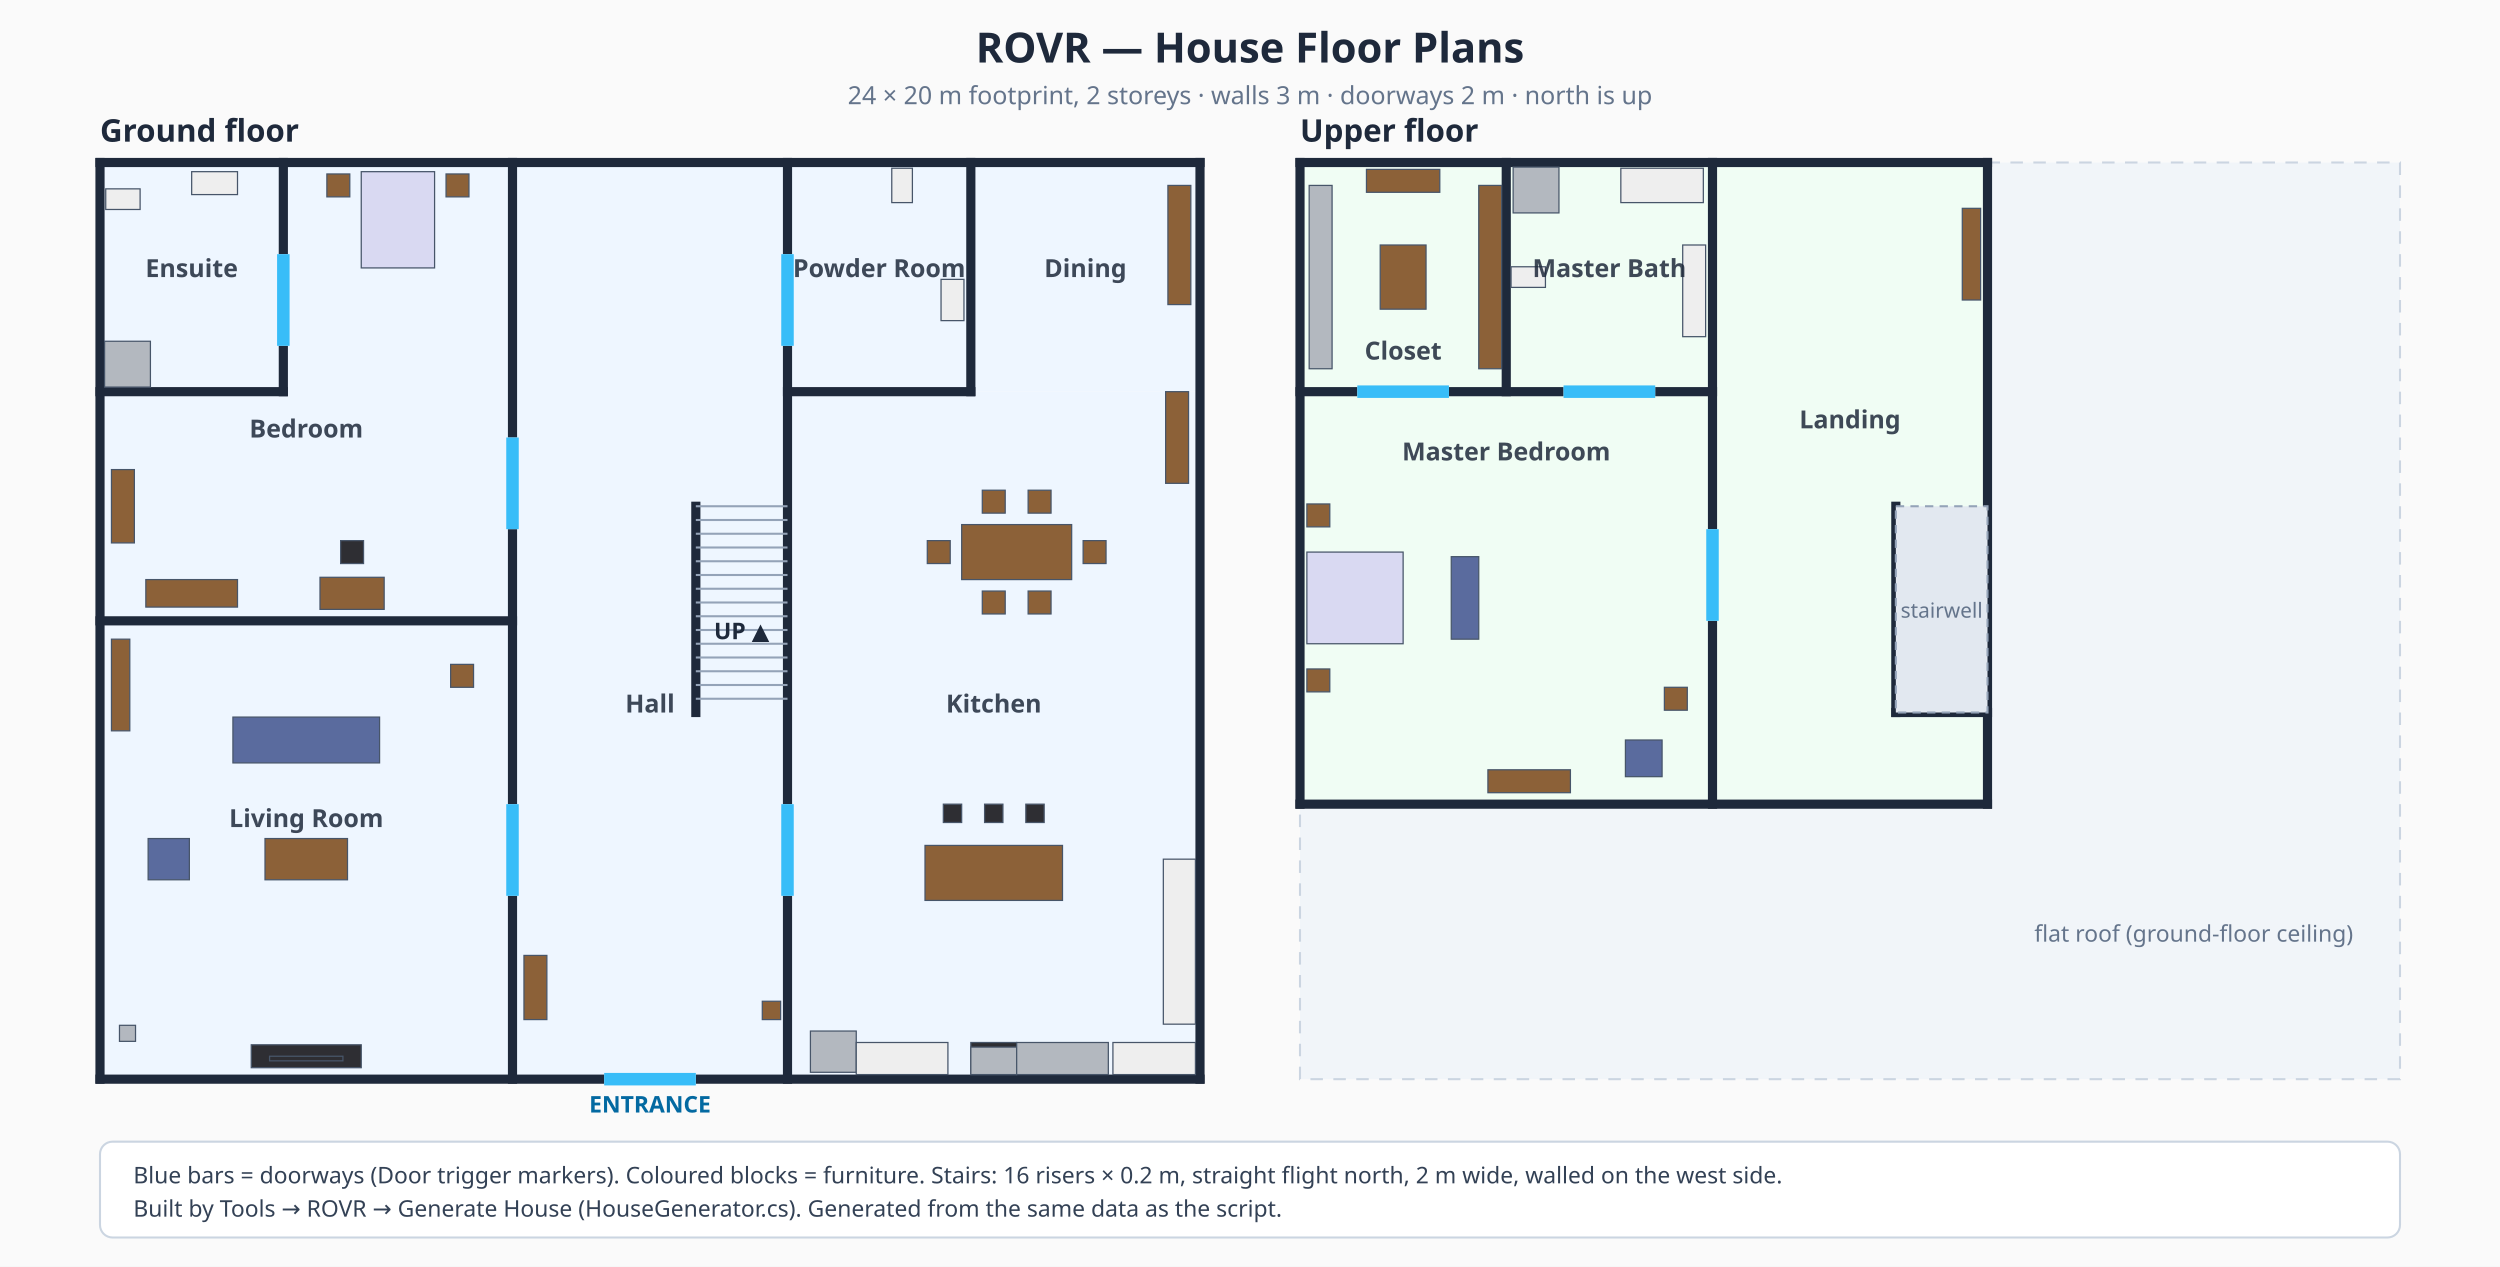
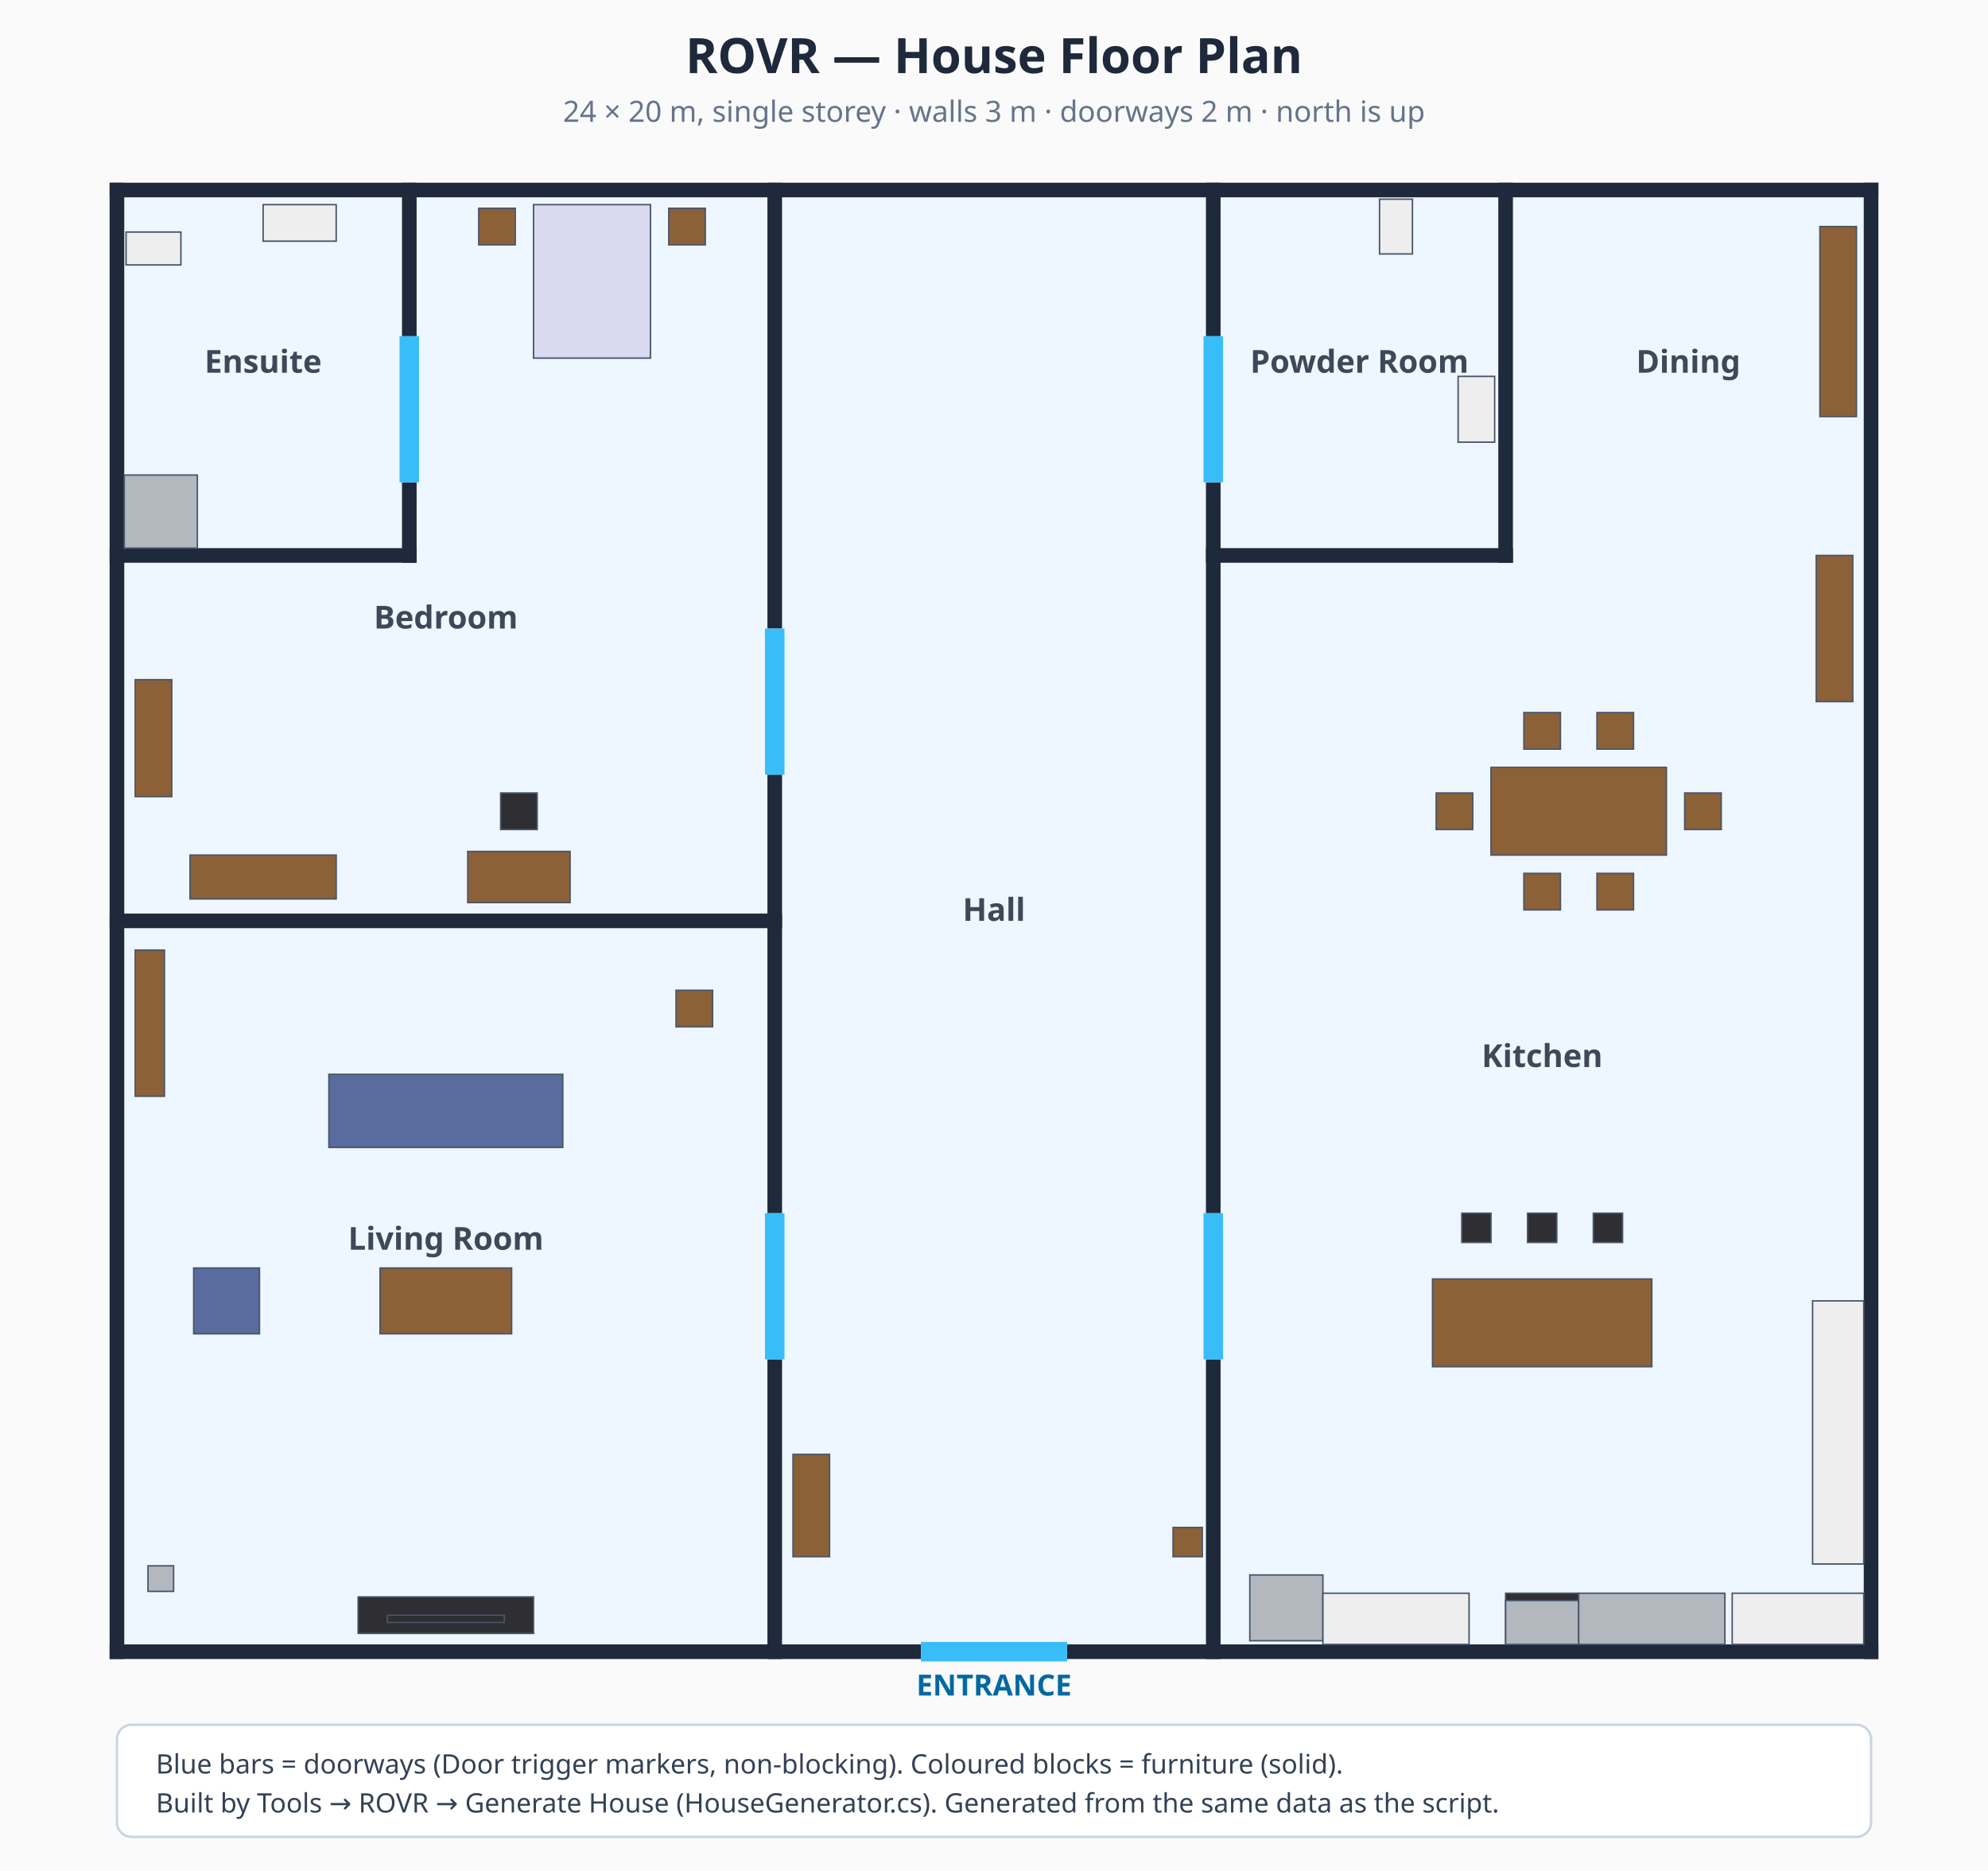
- <svg xmlns="http://www.w3.org/2000/svg" viewBox="0 0 1200 608" font-family="system-ui, sans-serif">
-   <rect width="1200" height="608" fill="#fafafa" />
-   <text x="600" y="30" font-size="20" font-weight="700" text-anchor="middle" fill="#1e293b">ROVR — House Floor Plans</text>
-   <text x="600" y="50" font-size="12" text-anchor="middle" fill="#64748b">24 × 20 m footprint, 2 storeys · walls 3 m · doorways 2 m · north is up</text>
-   <text x="48" y="68" font-size="15" font-weight="700" fill="#1e293b">Ground floor</text>
-   <rect x="48" y="298" width="198" height="220" fill="#eef6ff" />
-   <rect x="48" y="78" width="198" height="220" fill="#eef6ff" />
-   <rect x="48" y="78" width="88" height="110" fill="#eef6ff" />
-   <rect x="246" y="78" width="132" height="440" fill="#eef6ff" />
-   <rect x="378" y="188" width="198" height="330" fill="#eef6ff" />
-   <rect x="466" y="78" width="110" height="110" fill="#eef6ff" />
-   <rect x="378" y="78" width="88" height="110" fill="#eef6ff" />
-   <rect x="45.8" y="515.8" width="244.2" height="4.4" fill="#1e293b" />
-   <rect x="334.0" y="515.8" width="244.2" height="4.4" fill="#1e293b" />
-   <rect x="573.8" y="75.8" width="4.4" height="444.4" fill="#1e293b" />
-   <rect x="45.8" y="75.8" width="532.4" height="4.4" fill="#1e293b" />
-   <rect x="45.8" y="75.8" width="4.4" height="444.4" fill="#1e293b" />
-   <rect x="243.8" y="430.0" width="4.4" height="90.2" fill="#1e293b" />
-   <rect x="243.8" y="254.0" width="4.4" height="132.0" fill="#1e293b" />
-   <rect x="243.8" y="75.8" width="4.4" height="134.2" fill="#1e293b" />
-   <rect x="375.8" y="430.0" width="4.4" height="90.2" fill="#1e293b" />
-   <rect x="375.8" y="166.0" width="4.4" height="220.0" fill="#1e293b" />
-   <rect x="375.8" y="75.8" width="4.4" height="46.2" fill="#1e293b" />
-   <rect x="45.8" y="295.8" width="202.4" height="4.4" fill="#1e293b" />
-   <rect x="133.8" y="166.0" width="4.4" height="24.2" fill="#1e293b" />
-   <rect x="133.8" y="75.8" width="4.4" height="46.2" fill="#1e293b" />
-   <rect x="45.8" y="185.8" width="92.4" height="4.4" fill="#1e293b" />
-   <rect x="375.8" y="185.8" width="92.4" height="4.4" fill="#1e293b" />
-   <rect x="463.8" y="75.8" width="4.4" height="114.4" fill="#1e293b" />
-   <rect x="331.8" y="240.8" width="4.4" height="103.4" fill="#1e293b" />
-   <rect x="290.0" y="515" width="44" height="6" fill="#38bdf8" />
-   <rect x="243" y="386.0" width="6" height="44" fill="#38bdf8" />
-   <rect x="243" y="210.0" width="6" height="44" fill="#38bdf8" />
-   <rect x="375" y="386.0" width="6" height="44" fill="#38bdf8" />
-   <rect x="375" y="122.0" width="6" height="44" fill="#38bdf8" />
-   <rect x="133" y="122.0" width="6" height="44" fill="#38bdf8" />
-   <line x1="334.0" y1="335.4" x2="378.0" y2="335.4" stroke="#94a3b8" stroke-width="1" />
-   <line x1="334.0" y1="328.8" x2="378.0" y2="328.8" stroke="#94a3b8" stroke-width="1" />
-   <line x1="334.0" y1="322.2" x2="378.0" y2="322.2" stroke="#94a3b8" stroke-width="1" />
-   <line x1="334.0" y1="315.6" x2="378.0" y2="315.6" stroke="#94a3b8" stroke-width="1" />
-   <line x1="334.0" y1="309.0" x2="378.0" y2="309.0" stroke="#94a3b8" stroke-width="1" />
-   <line x1="334.0" y1="302.4" x2="378.0" y2="302.4" stroke="#94a3b8" stroke-width="1" />
-   <line x1="334.0" y1="295.8" x2="378.0" y2="295.8" stroke="#94a3b8" stroke-width="1" />
-   <line x1="334.0" y1="289.2" x2="378.0" y2="289.2" stroke="#94a3b8" stroke-width="1" />
-   <line x1="334.0" y1="282.6" x2="378.0" y2="282.6" stroke="#94a3b8" stroke-width="1" />
-   <line x1="334.0" y1="276.0" x2="378.0" y2="276.0" stroke="#94a3b8" stroke-width="1" />
-   <line x1="334.0" y1="269.4" x2="378.0" y2="269.4" stroke="#94a3b8" stroke-width="1" />
-   <line x1="334.0" y1="262.8" x2="378.0" y2="262.8" stroke="#94a3b8" stroke-width="1" />
-   <line x1="334.0" y1="256.2" x2="378.0" y2="256.2" stroke="#94a3b8" stroke-width="1" />
-   <line x1="334.0" y1="249.6" x2="378.0" y2="249.6" stroke="#94a3b8" stroke-width="1" />
-   <line x1="334.0" y1="243.0" x2="378.0" y2="243.0" stroke="#94a3b8" stroke-width="1" />
-   <text x="356.0" y="306.8" font-size="11" font-weight="700" text-anchor="middle" fill="#1e293b">UP ▲</text>
-   <text x="312" y="534" font-size="11" font-weight="700" text-anchor="middle" fill="#0369a1">ENTRANCE</text>
-   <rect x="111.8" y="344.2" width="70.4" height="22.0" fill="#5a6b9e" stroke="#475569" stroke-width="0.6" />
-   <rect x="127.2" y="402.5" width="39.6" height="19.8" fill="#8c6138" stroke="#475569" stroke-width="0.6" />
-   <rect x="120.6" y="501.5" width="52.8" height="11.0" fill="#2e2e33" stroke="#475569" stroke-width="0.6" />
-   <rect x="129.4" y="507.0" width="35.2" height="2.2" fill="#2e2e33" stroke="#475569" stroke-width="0.6" />
-   <rect x="71.1" y="402.5" width="19.8" height="19.8" fill="#5a6b9e" stroke="#475569" stroke-width="0.6" />
-   <rect x="53.5" y="306.8" width="8.8" height="44.0" fill="#8c6138" stroke="#475569" stroke-width="0.6" />
-   <rect x="216.3" y="318.9" width="11.0" height="11.0" fill="#8c6138" stroke="#475569" stroke-width="0.6" />
-   <rect x="57.35" y="492.15" width="7.7" height="7.7" fill="#b3b8bf" stroke="#475569" stroke-width="0.6" />
-   <rect x="251.5" y="458.6" width="11.0" height="30.8" fill="#8c6138" stroke="#475569" stroke-width="0.6" />
-   <rect x="365.9" y="480.6" width="8.8" height="8.8" fill="#8c6138" stroke="#475569" stroke-width="0.6" />
-   <rect x="389.0" y="494.9" width="22.0" height="19.8" fill="#b3b8bf" stroke="#475569" stroke-width="0.6" />
-   <rect x="411.0" y="500.4" width="44.0" height="15.4" fill="#eeeeee" stroke="#475569" stroke-width="0.6" />
-   <rect x="466.0" y="500.4" width="22.0" height="15.4" fill="#2e2e33" stroke="#475569" stroke-width="0.6" />
-   <rect x="466.0" y="502.6" width="22.0" height="13.2" fill="#b3b8bf" stroke="#475569" stroke-width="0.6" />
-   <rect x="488.0" y="500.4" width="44.0" height="15.4" fill="#b3b8bf" stroke="#475569" stroke-width="0.6" />
-   <rect x="534.2" y="500.4" width="39.6" height="15.4" fill="#eeeeee" stroke="#475569" stroke-width="0.6" />
-   <rect x="558.4" y="412.4" width="15.4" height="79.2" fill="#eeeeee" stroke="#475569" stroke-width="0.6" />
-   <rect x="444.0" y="405.8" width="66.0" height="26.4" fill="#8c6138" stroke="#475569" stroke-width="0.6" />
-   <rect x="452.8" y="386.0" width="8.8" height="8.8" fill="#2e2e33" stroke="#475569" stroke-width="0.6" />
-   <rect x="472.6" y="386.0" width="8.8" height="8.8" fill="#2e2e33" stroke="#475569" stroke-width="0.6" />
-   <rect x="492.4" y="386.0" width="8.8" height="8.8" fill="#2e2e33" stroke="#475569" stroke-width="0.6" />
-   <rect x="461.6" y="251.8" width="52.8" height="26.4" fill="#8c6138" stroke="#475569" stroke-width="0.6" />
-   <rect x="471.5" y="283.7" width="11.0" height="11.0" fill="#8c6138" stroke="#475569" stroke-width="0.6" />
-   <rect x="493.5" y="283.7" width="11.0" height="11.0" fill="#8c6138" stroke="#475569" stroke-width="0.6" />
-   <rect x="471.5" y="235.3" width="11.0" height="11.0" fill="#8c6138" stroke="#475569" stroke-width="0.6" />
-   <rect x="493.5" y="235.3" width="11.0" height="11.0" fill="#8c6138" stroke="#475569" stroke-width="0.6" />
-   <rect x="445.1" y="259.5" width="11.0" height="11.0" fill="#8c6138" stroke="#475569" stroke-width="0.6" />
-   <rect x="519.9" y="259.5" width="11.0" height="11.0" fill="#8c6138" stroke="#475569" stroke-width="0.6" />
-   <rect x="559.5" y="188.0" width="11.0" height="44.0" fill="#8c6138" stroke="#475569" stroke-width="0.6" />
-   <rect x="560.6" y="89.0" width="11.0" height="57.2" fill="#8c6138" stroke="#475569" stroke-width="0.6" />
-   <rect x="428.05" y="80.75" width="9.9" height="16.5" fill="#eeeeee" stroke="#475569" stroke-width="0.6" />
-   <rect x="451.7" y="134.1" width="11.0" height="19.8" fill="#eeeeee" stroke="#475569" stroke-width="0.6" />
-   <rect x="173.4" y="82.4" width="35.2" height="46.2" fill="#d9d9f2" stroke="#475569" stroke-width="0.6" />
-   <rect x="156.9" y="83.5" width="11.0" height="11.0" fill="#8c6138" stroke="#475569" stroke-width="0.6" />
-   <rect x="214.1" y="83.5" width="11.0" height="11.0" fill="#8c6138" stroke="#475569" stroke-width="0.6" />
-   <rect x="70.0" y="278.2" width="44.0" height="13.2" fill="#8c6138" stroke="#475569" stroke-width="0.6" />
-   <rect x="53.5" y="225.4" width="11.0" height="35.2" fill="#8c6138" stroke="#475569" stroke-width="0.6" />
-   <rect x="153.6" y="277.1" width="30.8" height="15.4" fill="#8c6138" stroke="#475569" stroke-width="0.6" />
-   <rect x="163.5" y="259.5" width="11.0" height="11.0" fill="#2e2e33" stroke="#475569" stroke-width="0.6" />
-   <rect x="50.75" y="90.65" width="16.5" height="9.9" fill="#eeeeee" stroke="#475569" stroke-width="0.6" />
-   <rect x="92.0" y="82.4" width="22.0" height="11.0" fill="#eeeeee" stroke="#475569" stroke-width="0.6" />
-   <rect x="50.2" y="163.8" width="22.0" height="22.0" fill="#b3b8bf" stroke="#475569" stroke-width="0.6" />
-   <text x="147.0" y="397.0" font-size="12" font-weight="700" text-anchor="middle" fill="#1e293b" opacity="0.85">Living Room</text>
-   <text x="147.0" y="210.0" font-size="12" font-weight="700" text-anchor="middle" fill="#1e293b" opacity="0.85">Bedroom</text>
-   <text x="92.0" y="133.0" font-size="12" font-weight="700" text-anchor="middle" fill="#1e293b" opacity="0.85">Ensuite</text>
-   <text x="312.0" y="342.0" font-size="12" font-weight="700" text-anchor="middle" fill="#1e293b" opacity="0.85">Hall</text>
-   <text x="477.0" y="342.0" font-size="12" font-weight="700" text-anchor="middle" fill="#1e293b" opacity="0.85">Kitchen</text>
-   <text x="521.0" y="133.0" font-size="12" font-weight="700" text-anchor="middle" fill="#1e293b" opacity="0.85">Dining</text>
-   <text x="422.0" y="133.0" font-size="12" font-weight="700" text-anchor="middle" fill="#1e293b" opacity="0.85">Powder Room</text>
-   <text x="624" y="68" font-size="15" font-weight="700" fill="#1e293b">Upper floor</text>
-   <rect x="624" y="78" width="528" height="440" fill="#f1f5f9" stroke="#cbd5e1" stroke-dasharray="6,5" />
-   <text x="1053.0" y="452" font-size="11" text-anchor="middle" fill="#64748b">flat roof (ground-floor ceiling)</text>
-   <rect x="624" y="188" width="198" height="198" fill="#f0fdf4" />
-   <rect x="624" y="78" width="99.0" height="110" fill="#f0fdf4" />
-   <rect x="723.0" y="78" width="99.0" height="110" fill="#f0fdf4" />
-   <rect x="822" y="78" width="132" height="308" fill="#f0fdf4" />
-   <rect x="621.8" y="383.8" width="334.4" height="4.4" fill="#1e293b" />
-   <rect x="951.8" y="75.8" width="4.4" height="312.4" fill="#1e293b" />
-   <rect x="621.8" y="75.8" width="334.4" height="4.4" fill="#1e293b" />
-   <rect x="621.8" y="75.8" width="4.4" height="312.4" fill="#1e293b" />
-   <rect x="819.8" y="298.0" width="4.4" height="90.2" fill="#1e293b" />
-   <rect x="819.8" y="75.8" width="4.4" height="178.2" fill="#1e293b" />
-   <rect x="621.8" y="185.8" width="29.7" height="4.4" fill="#1e293b" />
-   <rect x="695.5" y="185.8" width="55.0" height="4.4" fill="#1e293b" />
-   <rect x="794.5" y="185.8" width="29.7" height="4.4" fill="#1e293b" />
-   <rect x="720.8" y="75.8" width="4.4" height="114.4" fill="#1e293b" />
-   <rect x="907.8" y="240.8" width="4.4" height="103.4" fill="#1e293b" />
-   <rect x="907.8" y="339.8" width="48.4" height="4.4" fill="#1e293b" />
-   <rect x="819" y="254.0" width="6" height="44" fill="#38bdf8" />
-   <rect x="651.5" y="185" width="44" height="6" fill="#38bdf8" />
-   <rect x="750.5" y="185" width="44" height="6" fill="#38bdf8" />
-   <rect x="910.0" y="243.0" width="44.0" height="99.0" fill="#e2e8f0" stroke="#94a3b8" stroke-dasharray="4,3" />
-   <text x="932.0" y="296.5" font-size="10" text-anchor="middle" fill="#64748b">stairwell</text>
-   <rect x="941.9" y="100.0" width="8.8" height="44.0" fill="#8c6138" stroke="#475569" stroke-width="0.6" />
-   <rect x="627.3" y="265.0" width="46.2" height="44.0" fill="#d9d9f2" stroke="#475569" stroke-width="0.6" />
-   <rect x="627.3" y="321.1" width="11.0" height="11.0" fill="#8c6138" stroke="#475569" stroke-width="0.6" />
-   <rect x="627.3" y="241.9" width="11.0" height="11.0" fill="#8c6138" stroke="#475569" stroke-width="0.6" />
-   <rect x="696.6" y="267.2" width="13.2" height="39.6" fill="#5a6b9e" stroke="#475569" stroke-width="0.6" />
-   <rect x="714.2" y="369.5" width="39.6" height="11.0" fill="#8c6138" stroke="#475569" stroke-width="0.6" />
-   <rect x="780.2" y="355.2" width="17.6" height="17.6" fill="#5a6b9e" stroke="#475569" stroke-width="0.6" />
-   <rect x="798.9" y="329.9" width="11.0" height="11.0" fill="#8c6138" stroke="#475569" stroke-width="0.6" />
-   <rect x="628.4" y="89.0" width="11.0" height="88.0" fill="#b3b8bf" stroke="#475569" stroke-width="0.6" />
-   <rect x="709.8" y="89.0" width="11.0" height="88.0" fill="#8c6138" stroke="#475569" stroke-width="0.6" />
-   <rect x="655.9" y="81.3" width="35.2" height="11.0" fill="#8c6138" stroke="#475569" stroke-width="0.6" />
-   <rect x="662.5" y="117.6" width="22.0" height="30.8" fill="#8c6138" stroke="#475569" stroke-width="0.6" />
-   <rect x="778.0" y="80.75" width="39.6" height="16.5" fill="#eeeeee" stroke="#475569" stroke-width="0.6" />
-   <rect x="807.7" y="117.6" width="11.0" height="44.0" fill="#eeeeee" stroke="#475569" stroke-width="0.6" />
-   <rect x="725.31" y="128.05" width="16.5" height="9.9" fill="#eeeeee" stroke="#475569" stroke-width="0.6" />
-   <rect x="726.3" y="80.2" width="22.0" height="22.0" fill="#b3b8bf" stroke="#475569" stroke-width="0.6" />
-   <text x="723.0" y="221.0" font-size="12" font-weight="700" text-anchor="middle" fill="#1e293b" opacity="0.85">Master Bedroom</text>
-   <text x="673.5" y="172.6" font-size="12" font-weight="700" text-anchor="middle" fill="#1e293b" opacity="0.85">Closet</text>
-   <text x="772.5" y="133.0" font-size="12" font-weight="700" text-anchor="middle" fill="#1e293b" opacity="0.85">Master Bath</text>
-   <text x="888.0" y="205.6" font-size="12" font-weight="700" text-anchor="middle" fill="#1e293b" opacity="0.85">Landing</text>
-   <rect x="48" y="548" width="1104" height="46" fill="#ffffff" stroke="#cbd5e1" rx="6" />
-   <text x="64" y="568" font-size="11" fill="#334155">Blue bars = doorways (Door trigger markers). Coloured blocks = furniture. Stairs: 16 risers × 0.2 m, straight flight north, 2 m wide, walled on the west side.</text>
-   <text x="64" y="584" font-size="11" fill="#334155">Built by Tools → ROVR → Generate House (HouseGenerator.cs). Generated from the same data as the script.</text>
+ <svg xmlns="http://www.w3.org/2000/svg" viewBox="0 0 816 768" font-family="system-ui, sans-serif">
+   <rect width="816" height="768" fill="#fafafa" />
+   <text x="408" y="30" font-size="20" font-weight="700" text-anchor="middle" fill="#1e293b">ROVR — House Floor Plan</text>
+   <text x="408" y="50" font-size="12" text-anchor="middle" fill="#64748b">24 × 20 m, single storey · walls 3 m · doorways 2 m · north is up</text>
+   <rect x="48" y="378" width="270" height="300" fill="#eef6ff" />
+   <rect x="48" y="78" width="270" height="300" fill="#eef6ff" />
+   <rect x="48" y="78" width="120" height="150" fill="#eef6ff" />
+   <rect x="318" y="78" width="180" height="600" fill="#eef6ff" />
+   <rect x="498" y="228" width="270" height="450" fill="#eef6ff" />
+   <rect x="618" y="78" width="150" height="150" fill="#eef6ff" />
+   <rect x="498" y="78" width="120" height="150" fill="#eef6ff" />
+   <rect x="45.0" y="675.0" width="333.0" height="6.0" fill="#1e293b" />
+   <rect x="438.0" y="675.0" width="333" height="6.0" fill="#1e293b" />
+   <rect x="765.0" y="75" width="6" height="606" fill="#1e293b" />
+   <rect x="45.0" y="75" width="726" height="6" fill="#1e293b" />
+   <rect x="45.0" y="75" width="6.0" height="606" fill="#1e293b" />
+   <rect x="315.0" y="558.0" width="6" height="123" fill="#1e293b" />
+   <rect x="315.0" y="318.0" width="6" height="180.0" fill="#1e293b" />
+   <rect x="315.0" y="75" width="6" height="183" fill="#1e293b" />
+   <rect x="495.0" y="558.0" width="6" height="123" fill="#1e293b" />
+   <rect x="495.0" y="198.0" width="6" height="300.0" fill="#1e293b" />
+   <rect x="495.0" y="75" width="6" height="63" fill="#1e293b" />
+   <rect x="45.0" y="375.0" width="276.0" height="6" fill="#1e293b" />
+   <rect x="165.0" y="198.0" width="6" height="33" fill="#1e293b" />
+   <rect x="165.0" y="75" width="6" height="63" fill="#1e293b" />
+   <rect x="45.0" y="225.0" width="126" height="6" fill="#1e293b" />
+   <rect x="495.0" y="225.0" width="126" height="6" fill="#1e293b" />
+   <rect x="615.0" y="75" width="6" height="156" fill="#1e293b" />
+   <rect x="378.0" y="674" width="60" height="8" fill="#38bdf8" />
+   <rect x="314" y="498.0" width="8" height="60" fill="#38bdf8" />
+   <rect x="314" y="258.0" width="8" height="60" fill="#38bdf8" />
+   <rect x="494" y="498.0" width="8" height="60" fill="#38bdf8" />
+   <rect x="494" y="138.0" width="8" height="60" fill="#38bdf8" />
+   <rect x="164" y="138.0" width="8" height="60" fill="#38bdf8" />
+   <text x="408" y="696" font-size="12" font-weight="700" text-anchor="middle" fill="#0369a1">ENTRANCE</text>
+   <rect x="135.0" y="441.0" width="96.0" height="30.0" fill="#5a6b9e" stroke="#475569" stroke-width="0.6" />
+   <rect x="156.0" y="520.5" width="54.0" height="27.0" fill="#8c6138" stroke="#475569" stroke-width="0.6" />
+   <rect x="147.0" y="655.5" width="72.0" height="15.0" fill="#2e2e33" stroke="#475569" stroke-width="0.6" />
+   <rect x="159.0" y="663.0" width="48.0" height="3.0" fill="#2e2e33" stroke="#475569" stroke-width="0.6" />
+   <rect x="79.5" y="520.5" width="27.0" height="27.0" fill="#5a6b9e" stroke="#475569" stroke-width="0.6" />
+   <rect x="55.5" y="390.0" width="12.0" height="60.0" fill="#8c6138" stroke="#475569" stroke-width="0.6" />
+   <rect x="277.5" y="406.5" width="15.0" height="15.0" fill="#8c6138" stroke="#475569" stroke-width="0.6" />
+   <rect x="60.75" y="642.75" width="10.5" height="10.5" fill="#b3b8bf" stroke="#475569" stroke-width="0.6" />
+   <rect x="325.5" y="597.0" width="15.0" height="42.0" fill="#8c6138" stroke="#475569" stroke-width="0.6" />
+   <rect x="481.5" y="627.0" width="12.0" height="12.0" fill="#8c6138" stroke="#475569" stroke-width="0.6" />
+   <rect x="513.0" y="646.5" width="30.0" height="27.0" fill="#b3b8bf" stroke="#475569" stroke-width="0.6" />
+   <rect x="543.0" y="654.0" width="60.0" height="21.0" fill="#eeeeee" stroke="#475569" stroke-width="0.6" />
+   <rect x="618.0" y="654.0" width="30.0" height="21.0" fill="#2e2e33" stroke="#475569" stroke-width="0.6" />
+   <rect x="618.0" y="657.0" width="30.0" height="18.0" fill="#b3b8bf" stroke="#475569" stroke-width="0.6" />
+   <rect x="648.0" y="654.0" width="60.0" height="21.0" fill="#b3b8bf" stroke="#475569" stroke-width="0.6" />
+   <rect x="711.0" y="654.0" width="54.0" height="21.0" fill="#eeeeee" stroke="#475569" stroke-width="0.6" />
+   <rect x="744.0" y="534.0" width="21.0" height="108.0" fill="#eeeeee" stroke="#475569" stroke-width="0.6" />
+   <rect x="588.0" y="525.0" width="90.0" height="36.0" fill="#8c6138" stroke="#475569" stroke-width="0.6" />
+   <rect x="600" y="498.0" width="12.0" height="12.0" fill="#2e2e33" stroke="#475569" stroke-width="0.6" />
+   <rect x="627.0" y="498.0" width="12.0" height="12.0" fill="#2e2e33" stroke="#475569" stroke-width="0.6" />
+   <rect x="654.0" y="498.0" width="12.0" height="12.0" fill="#2e2e33" stroke="#475569" stroke-width="0.6" />
+   <rect x="612.0" y="315.0" width="72.0" height="36.0" fill="#8c6138" stroke="#475569" stroke-width="0.6" />
+   <rect x="625.5" y="358.5" width="15.0" height="15.0" fill="#8c6138" stroke="#475569" stroke-width="0.6" />
+   <rect x="655.5" y="358.5" width="15.0" height="15.0" fill="#8c6138" stroke="#475569" stroke-width="0.6" />
+   <rect x="625.5" y="292.5" width="15.0" height="15.0" fill="#8c6138" stroke="#475569" stroke-width="0.6" />
+   <rect x="655.5" y="292.5" width="15.0" height="15.0" fill="#8c6138" stroke="#475569" stroke-width="0.6" />
+   <rect x="589.5" y="325.5" width="15.0" height="15.0" fill="#8c6138" stroke="#475569" stroke-width="0.6" />
+   <rect x="691.5" y="325.5" width="15.0" height="15.0" fill="#8c6138" stroke="#475569" stroke-width="0.6" />
+   <rect x="745.5" y="228.0" width="15.0" height="60.0" fill="#8c6138" stroke="#475569" stroke-width="0.6" />
+   <rect x="747.0" y="93.0" width="15.0" height="78.0" fill="#8c6138" stroke="#475569" stroke-width="0.6" />
+   <rect x="566.25" y="81.75" width="13.5" height="22.5" fill="#eeeeee" stroke="#475569" stroke-width="0.6" />
+   <rect x="598.5" y="154.5" width="15.0" height="27.0" fill="#eeeeee" stroke="#475569" stroke-width="0.6" />
+   <rect x="219.0" y="84" width="48.0" height="63.0" fill="#d9d9f2" stroke="#475569" stroke-width="0.6" />
+   <rect x="196.5" y="85.5" width="15.0" height="15.0" fill="#8c6138" stroke="#475569" stroke-width="0.6" />
+   <rect x="274.5" y="85.5" width="15.0" height="15.0" fill="#8c6138" stroke="#475569" stroke-width="0.6" />
+   <rect x="78.0" y="351.0" width="60.0" height="18.0" fill="#8c6138" stroke="#475569" stroke-width="0.6" />
+   <rect x="55.5" y="279.0" width="15.0" height="48.0" fill="#8c6138" stroke="#475569" stroke-width="0.6" />
+   <rect x="192.0" y="349.5" width="42.0" height="21.0" fill="#8c6138" stroke="#475569" stroke-width="0.6" />
+   <rect x="205.5" y="325.5" width="15.0" height="15.0" fill="#2e2e33" stroke="#475569" stroke-width="0.6" />
+   <rect x="51.75" y="95.25" width="22.5" height="13.5" fill="#eeeeee" stroke="#475569" stroke-width="0.6" />
+   <rect x="108.0" y="84" width="30.0" height="15.0" fill="#eeeeee" stroke="#475569" stroke-width="0.6" />
+   <rect x="51.0" y="195" width="30.0" height="30.0" fill="#b3b8bf" stroke="#475569" stroke-width="0.6" />
+   <text x="183.0" y="513.0" font-size="13" font-weight="700" text-anchor="middle" fill="#1e293b" opacity="0.85">Living Room</text>
+   <text x="183.0" y="258.0" font-size="13" font-weight="700" text-anchor="middle" fill="#1e293b" opacity="0.85">Bedroom</text>
+   <text x="108.0" y="153.0" font-size="13" font-weight="700" text-anchor="middle" fill="#1e293b" opacity="0.85">Ensuite</text>
+   <text x="408.0" y="378.0" font-size="13" font-weight="700" text-anchor="middle" fill="#1e293b" opacity="0.85">Hall</text>
+   <text x="633.0" y="438.0" font-size="13" font-weight="700" text-anchor="middle" fill="#1e293b" opacity="0.85">Kitchen</text>
+   <text x="693.0" y="153.0" font-size="13" font-weight="700" text-anchor="middle" fill="#1e293b" opacity="0.85">Dining</text>
+   <text x="558.0" y="153.0" font-size="13" font-weight="700" text-anchor="middle" fill="#1e293b" opacity="0.85">Powder Room</text>
+   <rect x="48" y="708" width="720" height="46" fill="#ffffff" stroke="#cbd5e1" rx="6" />
+   <text x="64" y="728" font-size="11" fill="#334155">Blue bars = doorways (Door trigger markers, non-blocking). Coloured blocks = furniture (solid).</text>
+   <text x="64" y="744" font-size="11" fill="#334155">Built by Tools → ROVR → Generate House (HouseGenerator.cs). Generated from the same data as the script.</text>
</svg>
